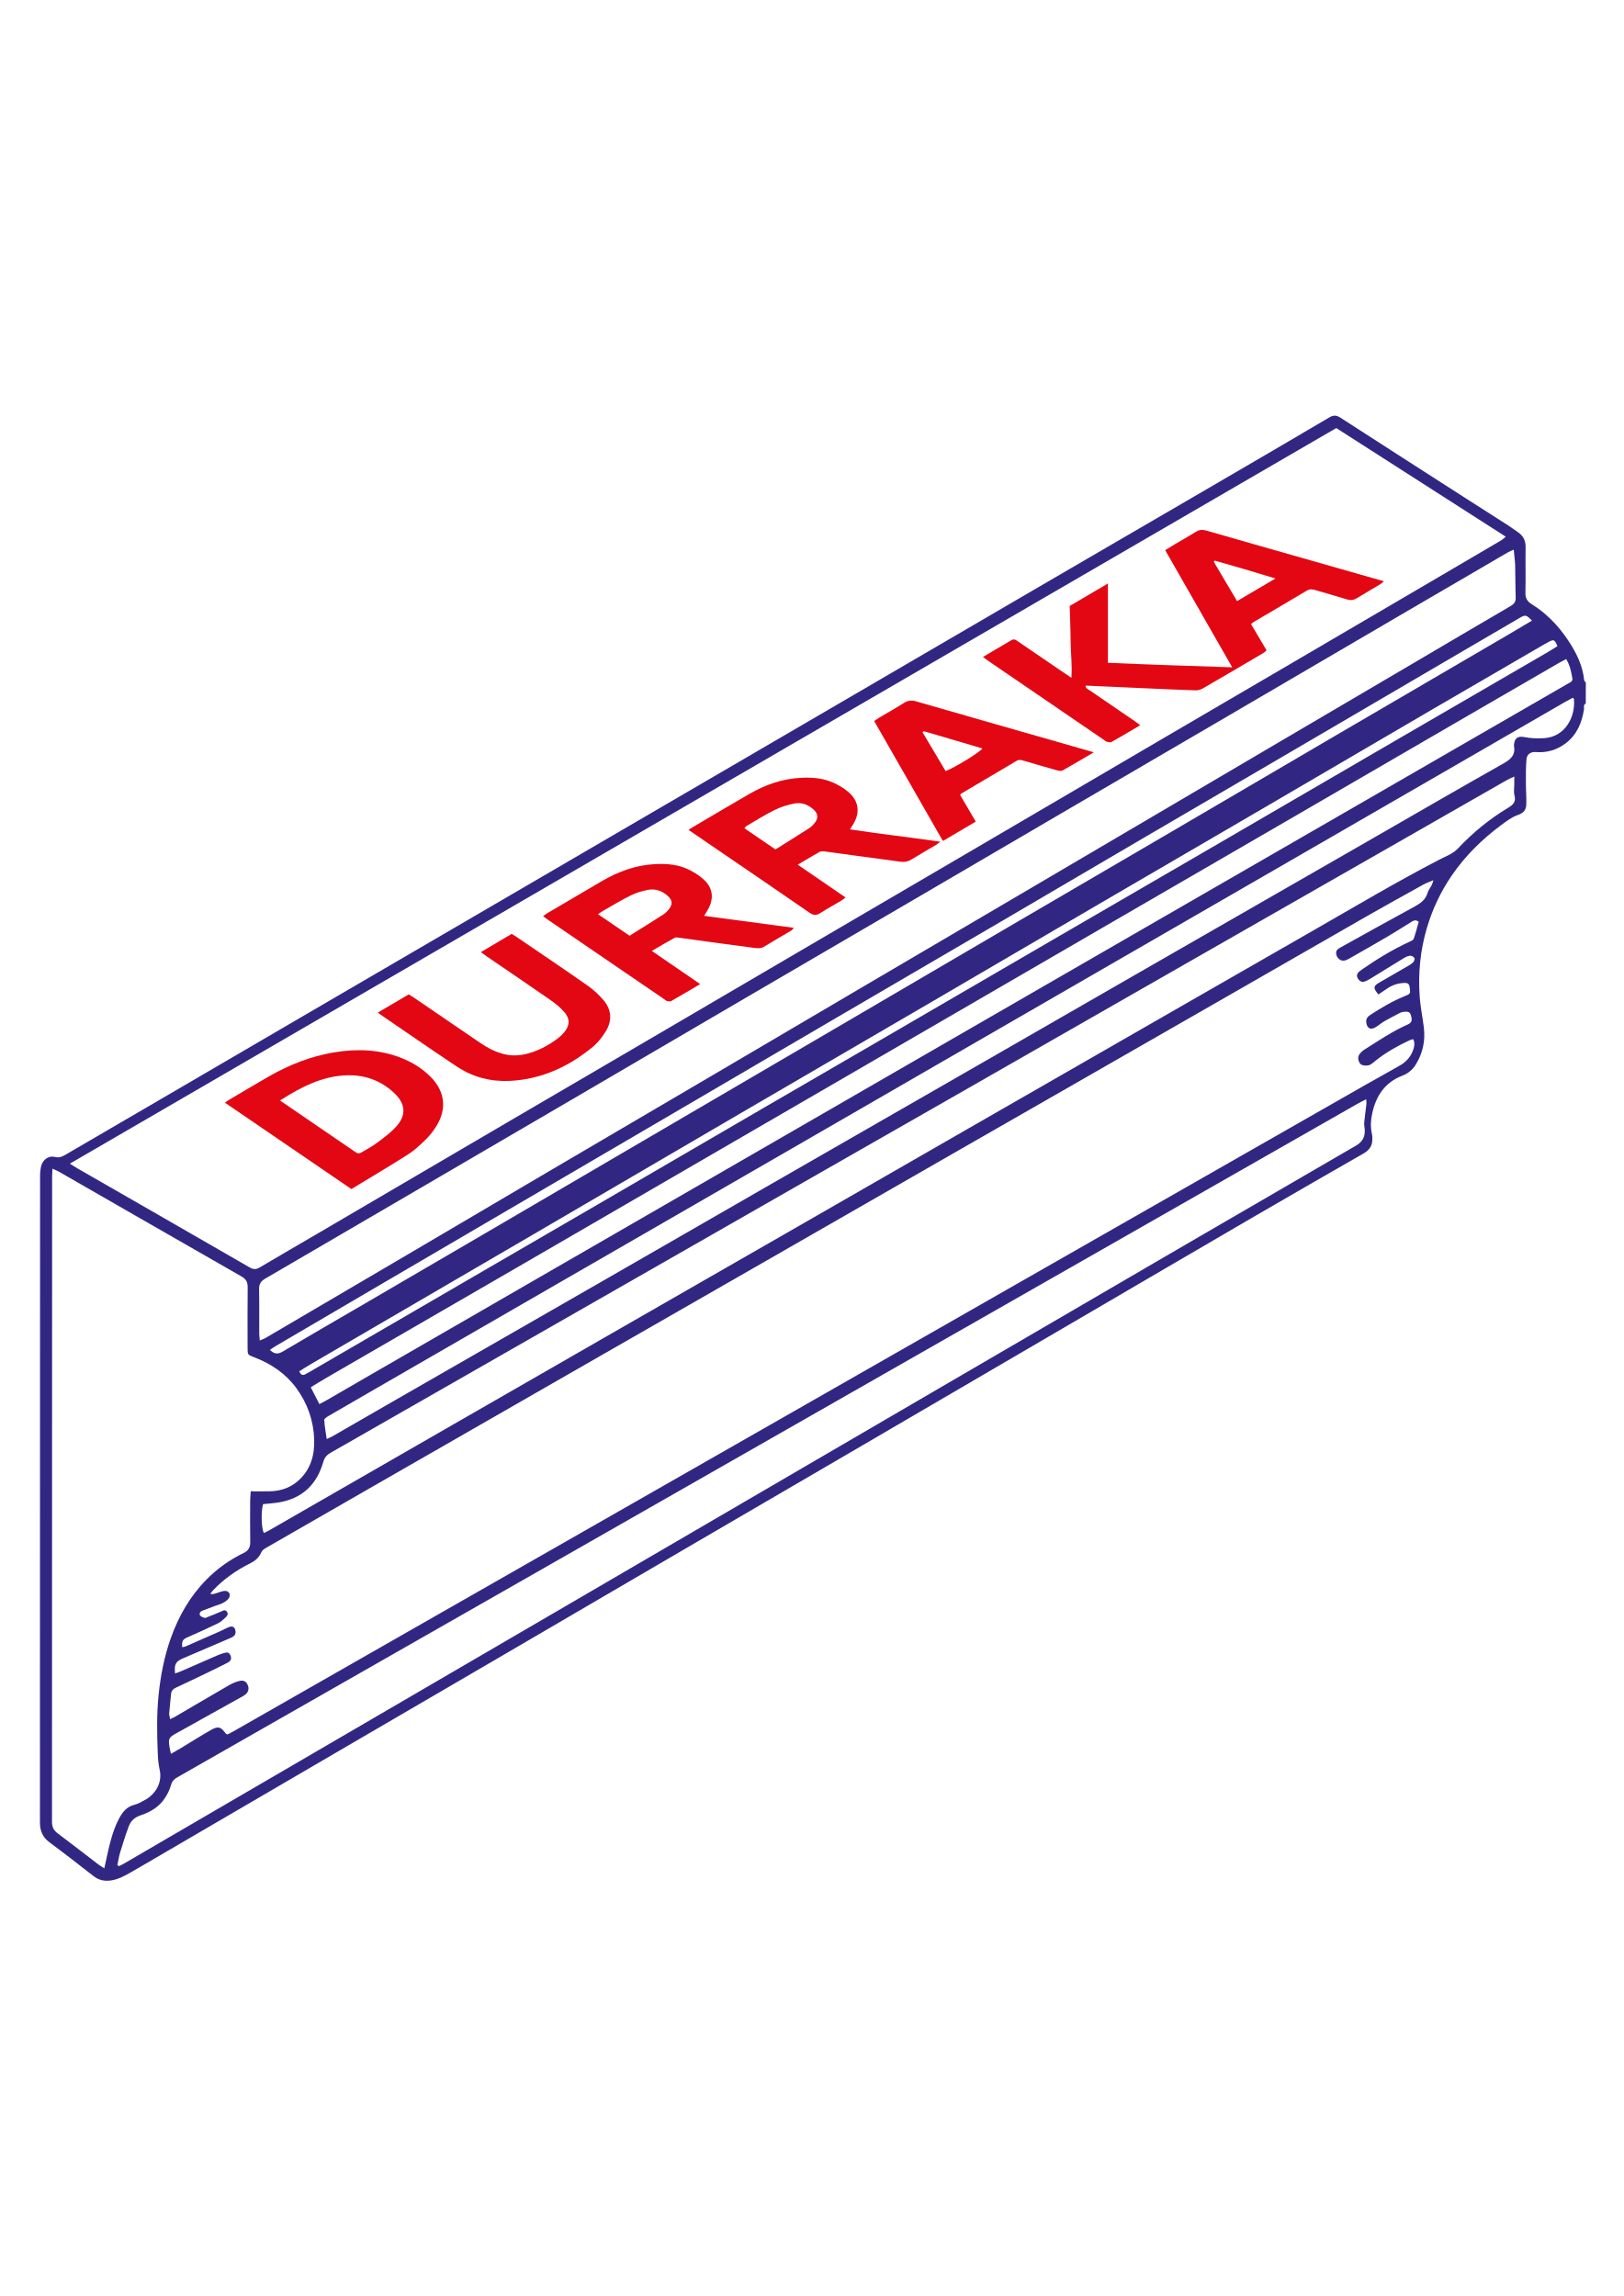
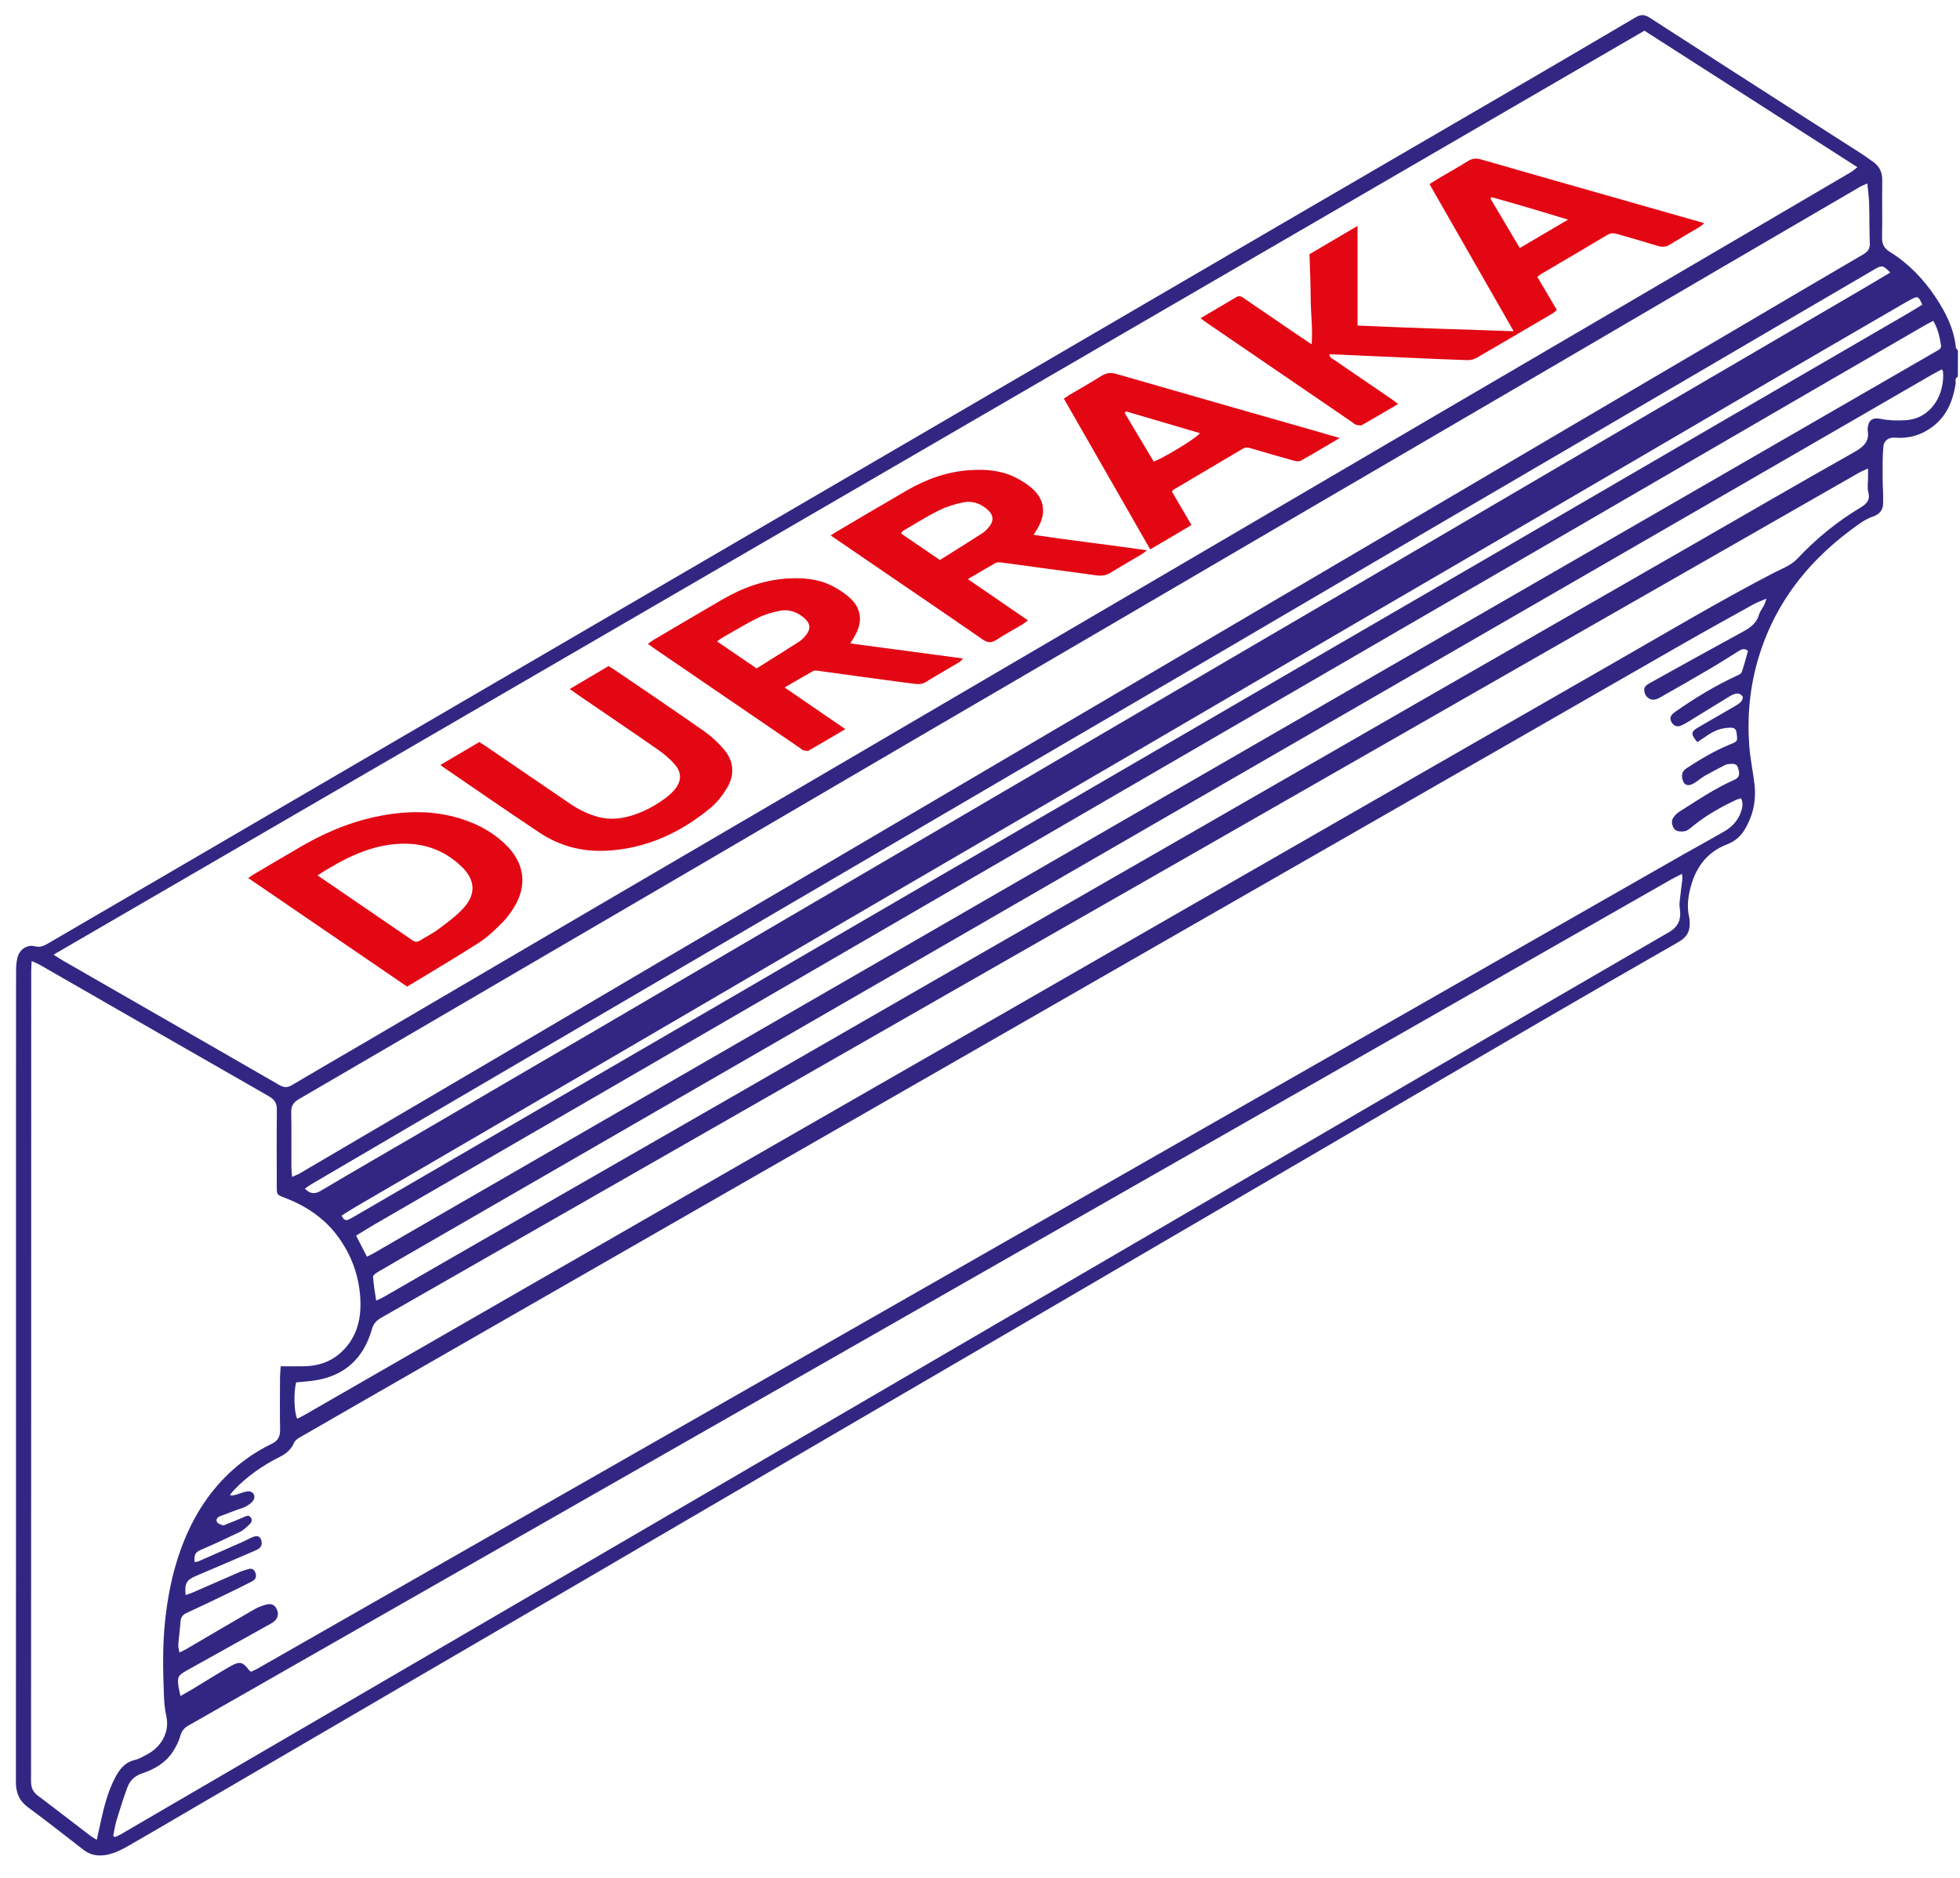
- <svg xmlns="http://www.w3.org/2000/svg" version="1.1" id="Layer_1" x="0px" y="0px" viewBox="0 0 595.28 841.89" style="enable-background:new 0 0 595.28 841.89;" xml:space="preserve">
+ <svg xmlns="http://www.w3.org/2000/svg" version="1.1" id="Layer_1" x="0px" y="0px" viewBox="10 148 572 548" xml:space="preserve">
  <style type="text/css">
	.st0{fill:#312783;}
	.st1{fill:#E30613;}
</style>
  <g>
    <path class="st0" d="M581.37,257.98c-1.02,0.45-0.54,1.37-0.65,2.1c-0.78,4.96-2.6,9.38-6.75,12.5c-3.23,2.43-6.89,3.51-10.94,3.18   c-1.76-0.14-3.22,0.75-3.39,2.6c-0.28,3-0.22,6.04-0.22,9.06c0,2.55,0.25,5.11,0.14,7.65c-0.08,1.84-0.97,3.04-3.03,3.74   c-2.2,0.75-4.2,2.27-6.12,3.69c-7.04,5.22-13.23,11.3-18.19,18.56c-4.04,5.91-7.06,12.29-9.09,19.17   c-2.46,8.3-3.26,16.75-2.64,25.34c0.27,3.73,1.05,7.41,1.51,11.13c0.61,4.91-0.38,9.52-3,13.72c-1.17,1.88-2.86,3.24-4.93,4.03   c-6.35,2.44-9.58,7.38-10.98,13.74c-0.53,2.42-0.72,4.88-0.16,7.37c0.22,1,0.25,2.08,0.13,3.1c-0.24,2.07-1.52,3.36-3.31,4.38   c-13.09,7.5-26.16,15.01-39.2,22.6c-21.45,12.49-42.86,25.04-64.29,37.56c-28.04,16.39-56.09,32.78-84.14,49.16   c-19.85,11.59-39.71,23.15-59.56,34.74c-23.91,13.96-47.82,27.95-71.73,41.92c-17.64,10.3-35.3,20.58-52.94,30.88   c-21.92,12.79-43.83,25.59-65.75,38.39c-4.76,2.78-9.5,5.58-14.28,8.31c-2.28,1.3-4.59,2.56-7.27,2.93   c-2.33,0.32-4.38-0.12-6.26-1.58c-5.36-4.17-10.71-8.36-16.17-12.4c-2.57-1.9-3.53-4.26-3.52-7.39   c0.04-50.91,0.03-101.82,0.03-152.73c0-28.05-0.01-56.11,0.02-84.16c0-1.26,0.11-2.56,0.42-3.78c0.6-2.33,2.8-3.86,5.09-3.26   c1.55,0.4,2.62-0.13,3.79-0.81c11.52-6.71,23.04-13.43,34.55-20.15c17.1-9.98,34.19-19.97,51.29-29.95   c35.17-20.52,70.33-41.03,105.5-61.55c24.34-14.2,48.69-28.39,73.03-42.59c33.24-19.39,66.47-38.79,99.71-58.18   c19.24-11.22,38.5-22.4,57.75-33.62c13.86-8.08,27.72-16.17,41.54-24.33c1.54-0.91,2.65-0.82,4.1,0.13   c15.29,9.89,30.62,19.71,45.94,29.55c5.24,3.37,10.5,6.7,15.74,10.07c1.14,0.73,2.21,1.57,3.34,2.33c1.94,1.31,2.86,3.06,2.83,5.45   c-0.08,5.59,0.06,11.19-0.06,16.78c-0.04,1.93,0.64,3.14,2.22,4.12c5.45,3.38,9.82,7.91,13.36,13.21c2.99,4.48,5.4,9.23,5.96,14.72   c0.03,0.31,0.39,0.59,0.6,0.89C581.37,252.87,581.37,255.42,581.37,257.98z M518.11,381.03c-0.55,0.17-1.01,0.25-1.41,0.44   c-4.34,2.05-8.52,4.36-12.28,7.38c-0.62,0.5-1.23,1.03-1.9,1.46c-0.95,0.6-2.94,0.52-3.63-0.07c-0.78-0.66-1.27-2.29-0.71-3.3   c0.43-0.79,1.17-1.52,1.94-2.01c5.19-3.28,10.27-6.75,15.93-9.25c1.58-0.7,1.78-1.57,1.17-3.55c-0.43-1.38-1.55-1.16-2.56-1.12   c-0.46,0.02-0.96,0.16-1.37,0.38c-1.98,1.02-3.96,2.04-5.88,3.15c-1.1,0.64-2.06,1.53-3.16,2.16c-1.84,1.05-3.06,0.35-3.35-1.74   c-0.18-1.3,0.42-2.13,1.43-2.79c4.02-2.62,8.14-5.07,12.59-6.88c2.23-0.91,2.19-0.88,1.89-3.32c-0.14-1.09-0.61-1.54-1.68-1.55   c-2.57,0-4.84,0.81-6.92,2.29c-0.95,0.67-1.93,1.3-2.87,1.93c-1.99-2.39-1.9-3.06,0.37-4.38c3.59-2.08,7.19-4.14,10.78-6.23   c0.61-0.36,1.24-0.77,1.69-1.3c0.3-0.36,0.55-1.14,0.36-1.44c-0.28-0.44-0.98-0.88-1.48-0.85c-0.75,0.04-1.54,0.37-2.2,0.77   c-4.1,2.48-8.16,5.02-12.24,7.52c-0.74,0.46-1.52,0.9-2.34,1.18c-1.05,0.35-1.89-0.17-2.43-1.06c-0.58-0.94-0.43-1.84,0.42-2.57   c0.36-0.31,0.76-0.59,1.15-0.86c5.52-3.83,11.25-7.3,17.36-10.13c0.56-0.26,1.34-0.58,1.5-1.05c0.73-2.07,1.27-4.21,1.85-6.23   c-1.17-0.97-2.01-0.39-2.82,0.1c-2.72,1.67-5.39,3.42-8.14,5.03c-4.81,2.83-9.67,5.6-14.52,8.36c-0.61,0.35-1.3,0.68-1.97,0.75   c-1.19,0.12-2.37-0.83-2.69-1.97c-0.38-1.34-0.1-2.01,1.44-2.86c9.07-5.04,18.14-10.09,27.25-15.04c2.18-1.19,3.99-2.52,4.71-5.05   c0.28-0.97,1-1.81,1.47-2.73c0.22-0.43,0.34-0.92,0.67-1.86c-1.55,0.67-2.68,1.04-3.7,1.61c-7.05,3.91-14.1,7.81-21.09,11.81   c-16.35,9.35-32.66,18.75-48.99,28.13c-18.96,10.88-37.93,21.76-56.9,32.63c-14.19,8.14-28.39,16.27-42.58,24.41   c-24.29,13.94-48.58,27.89-72.87,41.83c-22.56,12.95-45.14,25.88-67.7,38.83c-25.33,14.53-50.66,29.08-75.99,43.62   c-12.73,7.31-25.47,14.62-38.18,21.96c-0.65,0.38-1.42,0.89-1.69,1.53c-0.83,1.98-2.28,3.23-4.12,4.14   c-5.05,2.51-9.61,5.7-13.51,9.79c-0.42,0.44-0.76,0.94-1.14,1.41c0.87,0.18,1.5-0.02,2.14-0.22c0.99-0.3,1.96-0.73,2.97-0.87   c1.61-0.22,2.61,1.24,1.75,2.61c-0.47,0.75-1.34,1.32-2.14,1.78c-0.82,0.46-1.78,0.68-2.68,1.01c-1.64,0.61-3.28,1.24-4.92,1.86   c-0.8,0.3-1.23,1.02-0.86,1.69c0.27,0.49,1.08,0.72,1.7,0.95c0.24,0.09,0.61-0.13,0.9-0.25c1.7-0.68,3.41-1.33,5.08-2.08   c0.76-0.34,1.54-0.81,2.15,0c0.67,0.88,0.14,1.67-0.58,2.28c-0.79,0.67-1.53,1.48-2.44,1.92c-3.73,1.8-7.48,3.55-11.28,5.19   c-1.84,0.8-2.26,1.3-2.06,3.67c0.39-0.08,0.8-0.08,1.15-0.23c4.3-1.88,8.6-3.78,12.89-5.68c1.09-0.48,2.12-1.11,3.24-1.5   c1.33-0.46,2.09,0.15,2.27,1.55c0.2,1.57-0.93,2.09-2.03,2.57c-5.71,2.47-11.42,4.92-17.15,7.35c-2.74,1.16-3.36,2.19-2.99,5.57   c0.78-0.28,1.52-0.5,2.22-0.81c4.46-1.94,8.91-3.92,13.37-5.85c0.95-0.41,1.94-0.73,2.95-0.97c0.9-0.21,1.47,0.23,1.82,1.13   c0.48,1.25-0.06,2.03-1.07,2.55c-2.41,1.24-4.84,2.43-7.28,3.61c-3.88,1.87-7.76,3.74-11.67,5.54c-1.13,0.52-1.74,1.22-1.83,2.5   c-0.17,2.3-0.49,4.6-0.66,6.9c-0.05,0.64,0.2,1.31,0.34,2.17c0.88-0.44,1.46-0.69,2-1c6.55-3.83,13.07-7.69,19.64-11.48   c1.15-0.67,2.43-1.2,3.73-1.52c1.61-0.39,2.52,0.17,3.1,1.51c0.54,1.24,0.25,2.53-0.86,3.44c-0.55,0.45-1.21,0.78-1.83,1.12   c-7.87,4.39-15.75,8.78-23.63,13.17c-2.58,1.44-2.83,1.92-2.42,4.74c0.12,0.82,0.34,1.63,0.57,2.72c1.26-0.72,2.3-1.28,3.31-1.89   c3.76-2.27,7.46-4.63,11.28-6.8c2.77-1.57,3.63-1.27,5.54,1.29c0.09,0.11,0.27,0.16,0.54,0.31c0.62-0.31,1.34-0.63,2.02-1.02   c14.77-8.43,29.53-16.87,44.29-25.3c53.93-30.8,107.86-61.59,161.78-92.4c32.1-18.33,64.18-36.68,96.28-55.01   c37.78-21.58,75.56-43.15,113.34-64.72c4.09-2.33,8.23-4.56,12.3-6.93c1.96-1.14,3.53-2.77,4.45-4.89   C518.36,384.28,518.93,382.77,518.11,381.03z M489.9,156.96C335.12,246.88,180.59,336.65,25.62,426.68   c1.2,0.75,1.96,1.27,2.76,1.73c21.05,12.1,42.12,24.17,63.14,36.32c1.39,0.8,2.36,0.8,3.68,0.02c7-4.16,14.06-8.23,21.08-12.34   c23.42-13.72,46.83-27.46,70.25-41.18c16.67-9.76,33.36-19.5,50.03-29.26c23.08-13.51,46.15-27.04,69.23-40.56   c16.33-9.56,32.66-19.11,48.99-28.68c24.18-14.17,48.35-28.34,72.53-42.51c14.81-8.68,29.63-17.33,44.44-26   c16.47-9.64,32.93-19.29,49.39-28.94c9.71-5.69,19.42-11.38,29.13-17.09c0.56-0.33,1.04-0.8,1.78-1.39   C531.16,183.41,510.61,170.23,489.9,156.96z M91.91,546.83c2.61,0,4.84,0.05,7.07-0.01c3.78-0.1,7.25-1.19,10.14-3.68   c4.73-4.08,6.29-9.51,6.06-15.49c-0.26-6.87-2.5-13.16-6.57-18.7c-3.93-5.36-9.27-8.92-15.44-11.28c-2.38-0.91-2.4-0.89-2.4-3.37   c-0.01-7.43-0.05-14.87,0.03-22.3c0.02-1.9-0.6-3-2.31-3.98c-22.31-12.75-44.57-25.58-66.85-38.37c-0.66-0.38-1.39-0.65-2.4-1.12   c-0.05,1.18-0.13,2.02-0.13,2.87c-0.01,78.88,0,157.76-0.05,236.64c0,1.9,0.61,3.1,2.09,4.21c5.05,3.78,10.02,7.66,15.04,11.49   c0.54,0.41,1.14,0.74,2.05,1.33c0.49-2.24,0.91-4.15,1.33-6.06c0.92-4.14,2.03-8.22,3.98-12c1.27-2.46,2.85-4.57,5.82-5.27   c1.29-0.3,2.49-1.06,3.69-1.69c3.38-1.78,6.66-5.9,5.46-11.19c-0.46-2.01-0.61-4.11-0.69-6.17c-0.28-7.09-0.41-14.17,0.32-21.26   c0.73-7.1,2.08-14.04,4.47-20.77c2.85-7.99,6.96-15.23,12.94-21.33c4.01-4.09,8.6-7.39,13.74-9.87c1.88-0.91,2.47-2.17,2.44-4.15   c-0.09-5.11-0.04-10.23-0.02-15.34C91.75,549.03,91.84,548.09,91.91,546.83z M95.25,491.54c0.95-0.43,1.6-0.65,2.19-0.99   c18.11-10.63,36.21-21.26,54.31-31.9c16.79-9.88,33.56-19.79,50.35-29.66c20.44-12.02,40.9-24,61.34-36.01   c17.21-10.11,34.4-20.25,51.6-30.37c16.65-9.79,33.31-19.57,49.97-29.36c20.37-11.98,40.74-23.96,61.11-35.94   c14.45-8.5,28.9-17.01,43.35-25.51c15.55-9.15,31.11-18.28,46.66-27.43c12.52-7.37,25.03-14.76,37.58-22.09   c1.3-0.76,2.03-1.54,1.97-3.16c-0.15-3.91-0.09-7.83-0.2-11.74c-0.06-1.87-0.33-3.73-0.52-5.83c-0.89,0.4-1.55,0.64-2.15,0.99   c-13.58,7.92-27.16,15.85-40.73,23.78c-20.46,11.97-40.91,23.95-61.37,35.92c-19.15,11.2-38.32,22.37-57.47,33.57   c-20.39,11.92-40.77,23.87-61.16,35.79c-19.36,11.32-38.73,22.61-58.09,33.93c-21.43,12.53-42.84,25.08-64.26,37.61   c-18.32,10.72-36.66,21.42-54.99,32.13c-19.15,11.19-38.3,22.4-57.48,33.56c-1.55,0.9-2.3,1.9-2.27,3.77   c0.11,5.43,0.03,10.87,0.05,16.3C95.04,489.66,95.16,490.42,95.25,491.54z M43.04,683.9c0.17,0.12,0.34,0.24,0.51,0.36   c0.56-0.26,1.14-0.48,1.67-0.79c5.87-3.41,11.72-6.84,17.59-10.26c21.73-12.67,43.45-25.33,65.18-38   c28.69-16.73,57.38-33.46,86.07-50.19c38.41-22.41,76.82-44.82,115.23-67.22c34.96-20.39,69.93-40.79,104.9-61.16   c20.97-12.22,41.96-24.41,62.96-36.58c2.36-1.37,3.38-3.27,3.18-5.93c-0.07-0.87-0.26-1.75-0.18-2.6c0.22-2.3,0.56-4.58,0.82-6.88   c0.05-0.42-0.05-0.85-0.1-1.57c-1.23,0.63-2.22,1.1-3.17,1.64c-21.49,12.26-42.97,24.52-64.46,36.79   c-36.32,20.73-72.64,41.45-108.96,62.18c-36.87,21.05-73.74,42.1-110.61,63.15c-37.22,21.25-74.44,42.49-111.66,63.73   c-12.34,7.04-24.66,14.11-37.01,21.13c-1.27,0.72-1.99,1.58-2.38,3.04c-0.42,1.58-1.23,3.11-2.12,4.5c-2.12,3.32-5.4,5.22-9,6.42   c-2.22,0.74-3.59,2.09-4.33,4.1c-1.16,3.14-2.17,6.33-3.14,9.53C43.58,680.79,43.36,682.36,43.04,683.9z M555.17,284.75   c-1.19,0.55-1.98,0.85-2.7,1.27c-11.5,6.57-22.99,13.16-34.49,19.74c-23.9,13.67-47.8,27.32-71.69,40.99   c-32.62,18.66-65.23,37.33-97.86,56c-17.94,10.26-35.89,20.5-53.83,30.76c-28.19,16.12-56.38,32.25-84.57,48.38   c-29.57,16.92-59.14,33.85-88.73,50.75c-1.39,0.79-2.28,1.68-2.75,3.33c-2.41,8.47-7.89,13.66-16.74,15   c-1.79,0.27-3.61,0.38-5.37,0.56c-0.8,2.83-0.62,9.02,0.32,10.6c0.69-0.35,1.41-0.68,2.09-1.08   c21.59-12.42,43.17-24.84,64.76-37.26c21.31-12.26,42.62-24.52,63.94-36.76c21.73-12.49,43.47-24.96,65.21-37.44   c20.49-11.77,40.96-23.56,61.45-35.33c28.58-16.42,57.17-32.84,85.76-49.26c13.77-7.91,27.55-15.82,41.33-23.72   c15.37-8.81,30.6-17.88,46.33-26.05c2.38-1.24,5-2.12,6.93-4.17c5.44-5.8,11.56-10.79,18.37-14.88c1.82-1.1,2.94-2.19,2.3-4.55   c-0.34-1.27-0.07-2.7-0.07-4.06C555.16,286.76,555.17,285.99,555.17,284.75z M574.18,241.66c-0.89,0.47-1.66,0.85-2.4,1.28   c-11.12,6.44-22.24,12.87-33.34,19.32c-21.26,12.34-42.5,24.7-63.76,37.04c-21.12,12.26-42.25,24.49-63.37,36.75   c-25.75,14.94-51.48,29.89-77.23,44.83c-25.95,15.06-51.9,30.12-77.85,45.18c-22.84,13.26-45.68,26.53-68.54,39.77   c-22.78,13.2-45.58,26.38-68.37,39.58c-1.77,1.03-3.5,2.12-5.4,3.28c0.62,1.19,1.13,2.16,1.63,3.14c0.5,0.97,0.99,1.94,1.54,3.02   c0.94-0.49,1.65-0.84,2.33-1.23c5.67-3.28,11.32-6.57,16.99-9.84c22.67-13.1,45.35-26.19,68.02-39.28   c26.89-15.53,53.79-31.05,80.68-46.58c22.68-13.09,45.35-26.19,68.02-39.28c26.89-15.53,53.79-31.05,80.68-46.57   c21.23-12.25,42.46-24.49,63.68-36.74c21.57-12.45,43.14-24.91,64.71-37.36c4.22-2.44,8.44-4.87,12.65-7.31   c0.74-0.43,1.79-0.78,1.61-1.85C576.06,246.41,575.6,243.99,574.18,241.66z M576.67,255.83c-0.98,0.53-1.89,0.99-2.77,1.49   c-10.5,6.07-20.99,12.15-31.5,18.22c-22.66,13.1-45.33,26.19-67.99,39.28c-22.73,13.13-45.48,26.25-68.21,39.38   c-22.67,13.09-45.33,26.18-67.99,39.27c-18.52,10.7-37.04,21.4-55.56,32.09c-26.4,15.24-52.81,30.47-79.21,45.7   c-22.74,13.12-45.47,26.25-68.21,39.38c-4.91,2.83-9.82,5.65-14.71,8.52c-0.65,0.38-1.67,1.03-1.65,1.51   c0.13,2.26,0.55,4.5,0.91,6.99c0.94-0.44,1.52-0.67,2.06-0.98c6.85-3.94,13.69-7.9,20.54-11.84   c26.86-15.43,53.72-30.85,80.57-46.28c19.59-11.26,39.16-22.55,58.74-33.81c26.99-15.52,53.99-31.01,80.98-46.53   c20-11.5,39.99-23.01,59.99-34.51c26.92-15.47,53.86-30.93,80.78-46.4c15.85-9.11,31.66-18.29,47.58-27.27   c2.79-1.57,4.7-3.15,4.01-6.59c-0.02-0.08,0-0.16,0.01-0.24c0.18-2.49,1.35-3.43,3.8-2.94c2.43,0.49,4.85,0.55,7.33,0.39   c7.56-0.5,11.45-7.65,10.87-14.29C577.04,256.3,576.96,256.24,576.67,255.83z M561.64,227.56c-2.12-2.15-2.4-2.21-4.5-0.99   c-6.83,3.98-13.65,7.97-20.46,11.96c-21.07,12.34-42.14,24.69-63.22,37.02c-18.11,10.6-36.24,21.18-54.36,31.79   c-17.08,10-34.13,20.05-51.21,30.05c-20.45,11.98-40.93,23.92-61.39,35.88c-21.01,12.29-42.01,24.6-63.01,36.9   c-22.94,13.43-45.87,26.85-68.81,40.27c-12.81,7.5-25.62,15-38.43,22.5c-11.78,6.9-23.55,13.8-35.32,20.71   c-0.66,0.38-1.26,0.85-1.97,1.33c1.59,1.57,2.93,1.65,4.66,0.62c9.82-5.82,19.71-11.53,29.57-17.28   c16.41-9.58,32.82-19.16,49.22-28.75c22.26-13.02,44.51-26.06,66.76-39.08c18.95-11.09,37.9-22.17,56.85-33.26   c22.11-12.95,44.22-25.92,66.33-38.86c19.15-11.21,38.33-22.39,57.48-33.6c20.19-11.82,40.36-23.66,60.54-35.48   c21.02-12.3,42.05-24.57,63.07-36.86C556.12,230.85,558.78,229.25,561.64,227.56z M570.99,236.93c-1.1-2.5-1.31-2.58-3.36-1.49   c-0.56,0.3-1.12,0.61-1.67,0.93c-13.52,7.86-27.06,15.7-40.57,23.59c-21.16,12.35-42.29,24.75-63.45,37.11   c-18.81,10.99-37.65,21.93-56.47,32.92c-21.16,12.36-42.29,24.75-63.45,37.11c-22.61,13.2-45.24,26.35-67.84,39.55   c-26.33,15.37-52.63,30.78-78.96,46.15c-27.09,15.81-54.19,31.6-81.28,47.41c-1.42,0.83-2.79,1.73-4.24,2.63   c0.54,1.19,1.15,1.62,2.17,1.1c0.57-0.29,1.12-0.6,1.67-0.92c20.02-11.64,40.03-23.27,60.05-34.91   c15.25-8.87,30.52-17.72,45.77-26.59c20.7-12.04,41.39-24.11,62.09-36.15c13.18-7.67,26.38-15.3,39.56-22.97   c21.19-12.32,42.36-24.66,63.55-36.98c20.02-11.64,40.05-23.25,60.06-34.88c23.12-13.45,46.22-26.92,69.34-40.36   c17.53-10.19,35.07-20.36,52.6-30.55C568.08,238.76,569.54,237.82,570.99,236.93z" />
    <g>
      <path class="st1" d="M480.64,205.52c-12.81-3.65-25.62-7.28-38.41-10.98c-1.43-0.41-2.58-0.31-3.83,0.48    c-2.57,1.61-5.22,3.09-7.83,4.63c-1.08,0.64-2.15,1.31-3.39,2.08c8.16,14.27,16.23,28.38,24.57,42.96    c-15.46-0.52-30.38-0.97-45.57-1.66c0-9.78,0-19.22,0-29.07c-4.92,2.89-9.44,5.55-14.02,8.24c0.13,4.38,0.33,8.68,0.35,12.99    c0.02,4.32,0.62,8.63,0.28,13.33c-1.65-1.11-2.9-1.94-4.15-2.79c-5.08-3.46-10.16-6.93-15.24-10.4c-0.78-0.53-1.48-1.26-2.58-0.61    c-3.42,2.04-6.86,4.05-10.45,6.17c0.66,0.49,1.14,0.88,1.65,1.23c14.24,9.74,28.48,19.47,42.73,29.21c0.33,0.23,0.64,0.56,1,0.64    c0.57,0.13,1.31,0.35,1.74,0.1c3.47-1.95,6.88-4,10.54-6.15c-0.85-0.63-1.46-1.11-2.11-1.55c-5.47-3.74-10.96-7.47-16.41-11.23    c-0.59-0.4-1.5-0.62-1.52-1.75c7.59,0.34,15.08,0.68,22.57,1.01c5.91,0.26,11.81,0.55,17.72,0.73c0.89,0.03,1.91-0.25,2.69-0.7    c7.4-4.27,14.76-8.61,22.12-12.94c0.45-0.26,0.82-0.65,1.26-1.01c-1.94-3.28-3.8-6.42-5.7-9.64c0.44-0.35,0.72-0.62,1.05-0.82    c6.46-3.81,12.95-7.59,19.39-11.45c1.11-0.67,2.1-0.5,3.19-0.18c3.82,1.13,7.67,2.2,11.47,3.38c1.32,0.41,2.43,0.35,3.62-0.39    c2.85-1.77,5.77-3.42,8.65-5.14c0.43-0.26,0.79-0.64,1.35-1.1C498.26,210.55,489.45,208.03,480.64,205.52z M453.53,220.41    c-2.97-5.01-5.76-9.71-8.54-14.41c0.11-0.15,0.21-0.3,0.32-0.45c7.28,2.04,14.52,4.18,22.29,6.57    C462.68,215.02,458.24,217.63,453.53,220.41z" />
      <path class="st1" d="M147.31,388c-8.02-3.2-16.31-3.53-24.72-2.14c-8.69,1.44-16.73,4.64-24.32,9.02    c-4.77,2.75-9.5,5.57-14.24,8.37c-0.45,0.27-0.88,0.59-1.58,1.06c15.51,10.6,30.78,21.04,46.37,31.69    c7.03-4.27,14.04-8.4,20.89-12.78c2.4-1.53,4.51-3.56,6.55-5.57c1.46-1.44,2.75-3.13,3.82-4.89c3.82-6.29,2.99-12.67-2.2-17.9    C154.86,391.82,151.28,389.58,147.31,388z M145.22,413.13c-2.07,2.27-4.63,4.13-7.1,5.99c-1.71,1.29-3.66,2.25-5.49,3.39    c-0.75,0.47-1.38,0.58-2.18,0.03c-9.13-6.27-18.28-12.51-27.8-19.02c7.71-4.91,15.38-8.91,24.37-9.23    c6.74-0.24,12.72,1.91,17.64,6.63C148.72,404.82,149.02,408.95,145.22,413.13z" />
      <path class="st1" d="M312.98,301.92c2.33-4.1,1.83-8.1-1.68-11.27c-1.52-1.36-3.33-2.48-5.18-3.38c-3.97-1.94-8.26-2.3-12.62-2.06    c-6.76,0.37-12.97,2.55-18.78,5.91c-7.05,4.08-14.05,8.24-21.06,12.37c-0.34,0.2-0.66,0.43-1.24,0.81    c3.42,2.34,6.58,4.5,9.74,6.66c11.54,7.89,23.1,15.74,34.59,23.69c1.47,1.02,2.57,1.09,4.05,0.12c2.47-1.61,5.08-3.01,7.62-4.52    c0.5-0.3,0.95-0.69,1.58-1.16c-5.88-4.04-11.56-7.93-17.54-12.03c2.94-1.73,5.45-3.26,8.02-4.69c0.5-0.28,1.25-0.24,1.86-0.16    c3.96,0.51,7.91,1.07,11.86,1.61c5.3,0.72,10.6,1.4,15.89,2.15c1.58,0.22,2.93-0.09,4.3-0.95c2.91-1.82,5.9-3.5,8.85-5.26    c0.43-0.26,0.81-0.61,1.49-1.12c-11.19-1.64-22.06-2.83-33.09-4.53C312.25,303.13,312.63,302.54,312.98,301.92z M298.88,301.49    c-0.61,0.82-1.35,1.62-2.2,2.17c-4.08,2.64-8.22,5.19-12.39,7.81c-3.86-2.64-7.54-5.15-11.36-7.76c0.29-0.35,0.43-0.64,0.66-0.77    c3.45-2.01,6.82-4.17,10.39-5.93c2.25-1.12,4.75-1.89,7.23-2.38c2.72-0.54,5.21,0.45,7.24,2.37    C299.87,298.34,300.04,299.92,298.88,301.49z" />
      <path class="st1" d="M259.7,333.22c2.04-3.83,1.66-7.5-1.48-10.5c-1.58-1.51-3.52-2.76-5.49-3.75c-3.95-1.98-8.24-2.35-12.6-2.12    c-7.01,0.37-13.4,2.7-19.41,6.2c-6.69,3.9-13.35,7.83-20.02,11.76c-0.52,0.3-0.98,0.69-1.6,1.13c0.6,0.45,1.03,0.8,1.48,1.11    c14.3,9.77,28.61,19.55,42.91,29.32c0.33,0.23,0.63,0.56,1,0.65c0.5,0.13,1.16,0.28,1.55,0.06c3.51-1.99,6.97-4.07,10.66-6.24    c-5.95-4.08-11.65-7.99-17.73-12.16c3-1.74,5.65-3.32,8.35-4.8c0.43-0.24,1.1-0.11,1.65-0.04c3.95,0.53,7.9,1.09,11.85,1.63    c5.22,0.71,10.43,1.42,15.65,2.09c1.25,0.16,2.47,0.3,3.7-0.46c3.26-2.02,6.59-3.9,9.88-5.86c0.34-0.2,0.57-0.58,1-1.02    c-11.08-1.48-21.87-2.93-32.9-4.4C258.81,334.72,259.29,333.99,259.7,333.22z M245.25,333.36c-0.58,0.74-1.28,1.46-2.06,1.96    c-4.07,2.62-8.19,5.17-12.38,7.8c-3.89-2.66-7.6-5.19-11.55-7.89c0.79-0.55,1.26-0.93,1.79-1.22c3.39-1.93,6.72-3.97,10.21-5.69    c1.97-0.97,4.16-1.61,6.32-2.03c2.73-0.53,5.2,0.39,7.26,2.24C246.52,330.04,246.66,331.57,245.25,333.36z" />
      <path class="st1" d="M215.38,361.37c-8.57-6.01-17.25-11.85-25.9-17.75c-0.59-0.4-1.2-0.76-1.88-1.19    c-3.71,2.19-7.38,4.36-11.33,6.7c1.04,0.74,1.73,1.25,2.44,1.73c7.72,5.28,15.46,10.51,23.13,15.85c1.82,1.27,3.58,2.72,5.04,4.38    c2.19,2.49,2.03,5.03-0.13,7.56c-0.62,0.72-1.33,1.39-2.08,1.97c-2.93,2.26-6.13,4.05-9.64,5.23c-3.31,1.11-6.68,1.55-10.14,0.7    c-3.23-0.79-6.11-2.29-8.84-4.15c-8.05-5.5-16.1-11-24.15-16.49c-0.65-0.44-1.32-0.85-2.02-1.3c-3.72,2.19-7.36,4.33-11.35,6.68    c0.46,0.36,0.64,0.52,0.84,0.65c9.37,6.4,18.69,12.87,28.13,19.15c5.82,3.87,12.38,5.58,19.34,5.25    c11.6-0.56,21.65-5.18,30.49-12.48c1.93-1.59,3.55-3.7,4.85-5.86c2.28-3.8,2.01-7.75-0.84-11.16    C219.63,364.79,217.58,362.91,215.38,361.37z" />
      <path class="st1" d="M335.81,257.16c-1.68-0.49-2.99-0.31-4.45,0.62c-2.96,1.88-6.04,3.59-9.06,5.38    c-0.6,0.36-1.16,0.77-1.82,1.21c8.43,14.72,16.79,29.31,25.2,44c4.13-2.44,8.01-4.73,12.04-7.11c-2.03-3.46-3.91-6.66-5.73-9.78    c0.29-0.32,0.38-0.48,0.51-0.55c6.73-3.98,13.47-7.94,20.19-11.94c0.87-0.52,1.62-0.35,2.5-0.09c4.12,1.23,8.26,2.43,12.41,3.57    c0.64,0.18,1.5,0.3,2.02,0.01c3.68-2.06,7.3-4.23,11.37-6.62c-2.86-0.83-5.28-1.53-7.69-2.22    C374.11,268.15,354.95,262.69,335.81,257.16z M346.69,282.75c-2.82-4.73-5.65-9.5-8.49-14.26c0.15-0.13,0.3-0.26,0.45-0.39    c7.16,2.11,14.32,4.22,21.53,6.34C359.28,275.8,350.27,281.33,346.69,282.75z" />
    </g>
  </g>
</svg>
